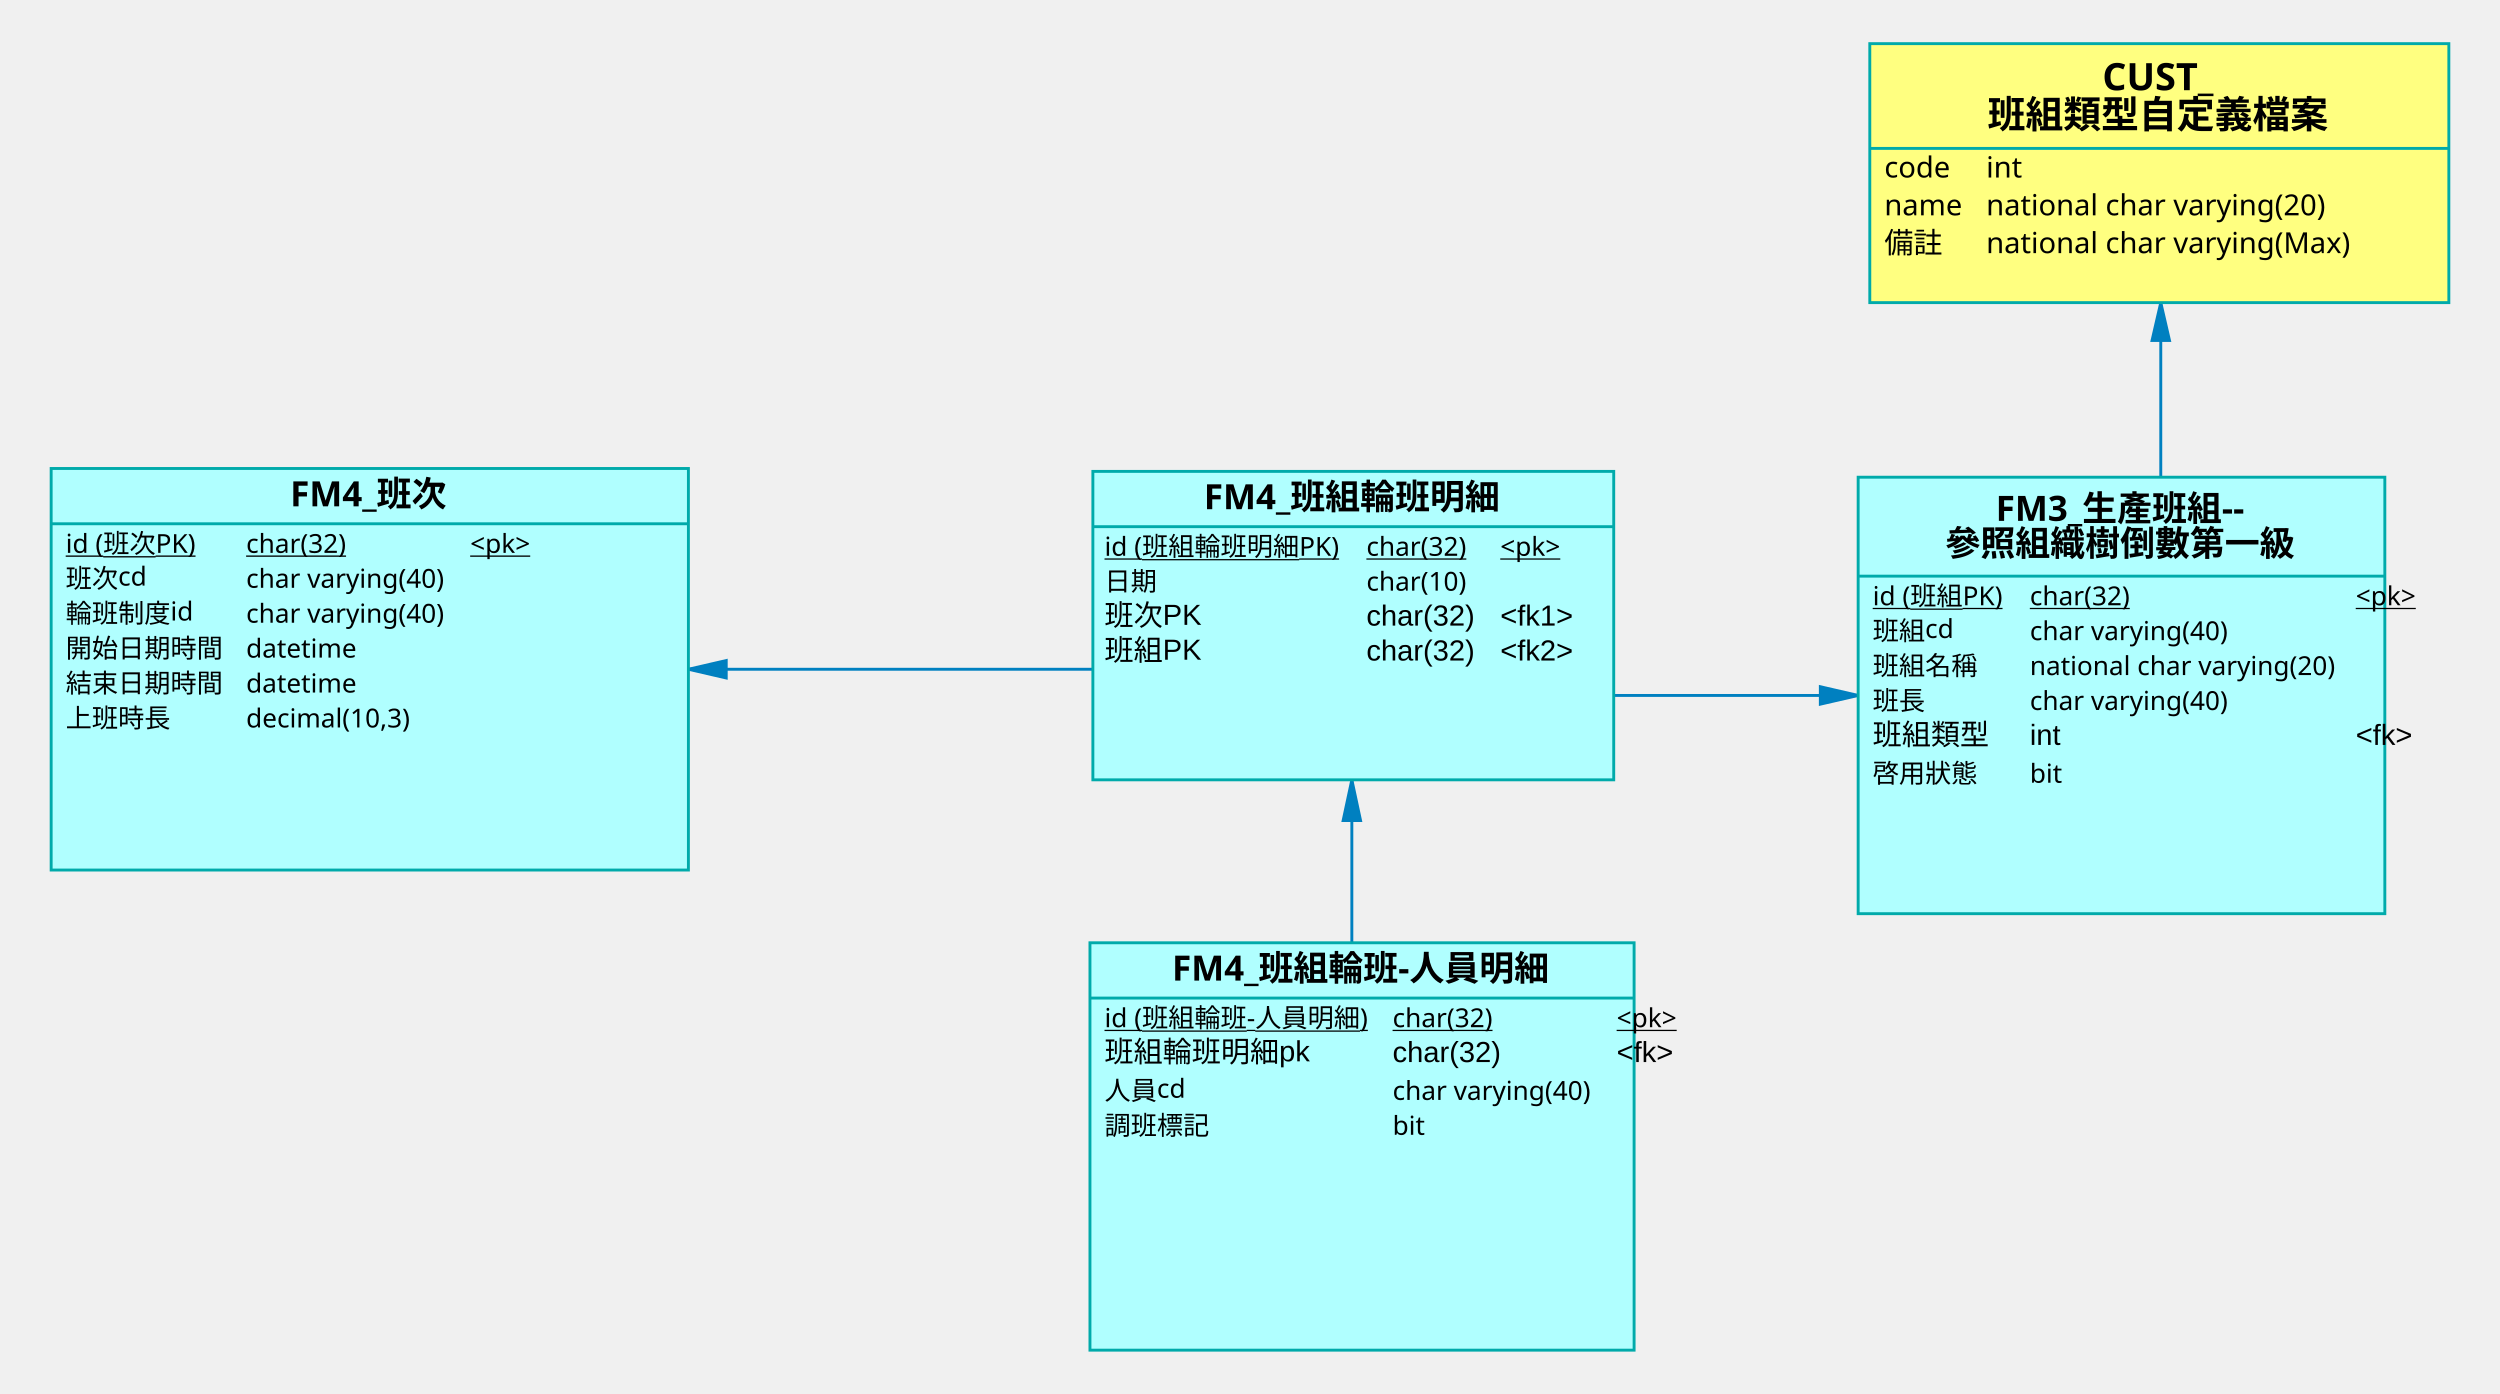
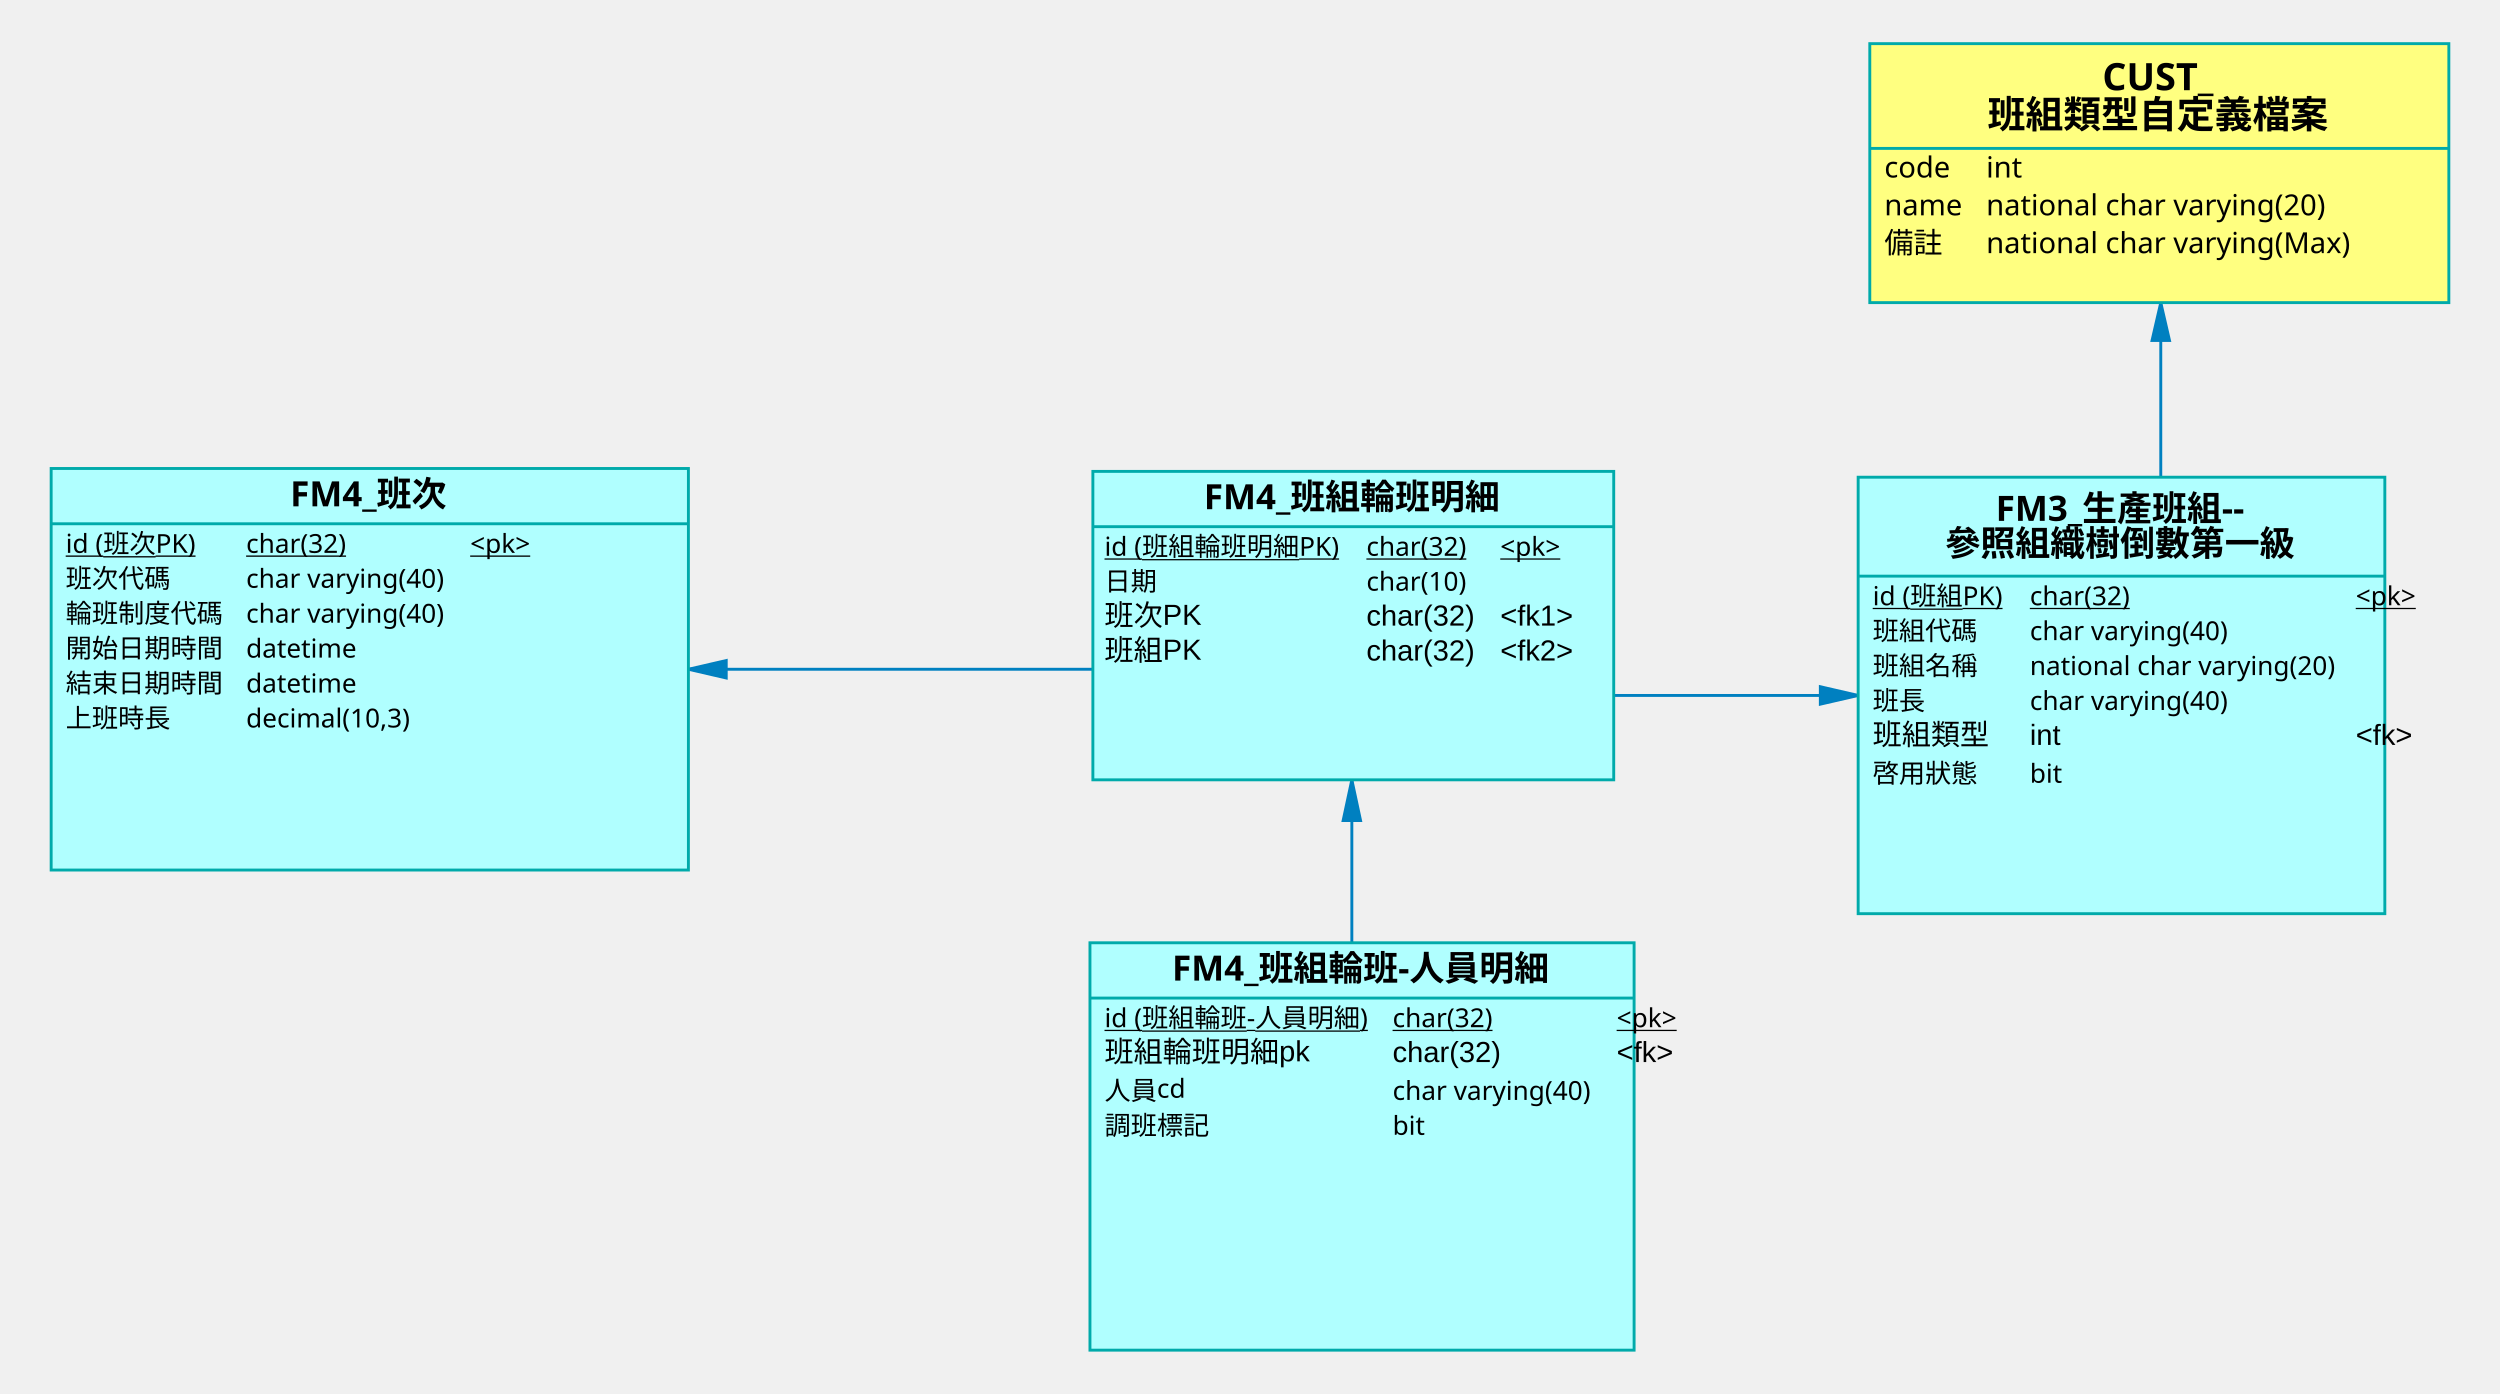
<svg xmlns="http://www.w3.org/2000/svg" xmlns:xlink="http://www.w3.org/1999/xlink" width="226mm" height="126mm" version="1.1" viewBox="0 0 854 479">
  <polyline fill="none" points="373,230 234,230" stroke="#0080c0" stroke-width="1" />
  <polygon fill="#0080c0" points="234,230 247,227 247,233" stroke="#0080c0" stroke-width="1" stroke-linejoin="miter" />
  <polyline fill="none" points="552,239 636,239" stroke="#0080c0" stroke-width="1" />
  <polygon fill="#0080c0" points="636,239 623,242 623,236" stroke="#0080c0" stroke-width="1" stroke-linejoin="miter" />
  <polyline fill="none" points="462,324 462,268" stroke="#0080c0" stroke-width="1" />
  <polygon fill="#0080c0" points="462,268 465,282 459,282" stroke="#0080c0" stroke-width="1" stroke-linejoin="miter" />
  <polyline fill="none" points="740,164 740,104" stroke="#0080c0" stroke-width="1" />
  <polygon fill="#0080c0" points="740,104 743,117 737,117" stroke="#0080c0" stroke-width="1" stroke-linejoin="miter" />
  <a target="_parent" xlink:href="Fact33.htm#718">
    <rect x="15" y="161" fill="#ffffff" width="0" height="0" stroke="none" stroke-width="0" />
    <rect x="15" y="161" fill="#b0ffff" width="219" height="138" stroke="#00aaaa" stroke-width="1" />
    <text x="124" y="174" fill="#000000" font-size="12" font-family="'Arial Unicode MS','微軟雅黑'" font-weight="bold" text-anchor="middle">FM4_班次</text>
    <line x1="15" x2="234" y1="180" y2="180" stroke="#00aaaa" stroke-width="1" />
    <text x="20" y="190" fill="#000000" font-size="9" font-family="'Arial Unicode MS','微軟雅黑'" text-anchor="start" text-decoration="underline">id (班次PK)</text>
-     <text x="20" y="202" fill="#000000" font-size="9" font-family="'Arial Unicode MS','微軟雅黑'" text-anchor="start">班次cd</text>
-     <text x="20" y="214" fill="#000000" font-size="9" font-family="'Arial Unicode MS','微軟雅黑'" text-anchor="start">輪班制度id</text>
+     <text x="20" y="202" fill="#000000" font-size="9" font-family="'Arial Unicode MS','微軟雅黑'" text-anchor="start">班次代碼</text>
+     <text x="20" y="214" fill="#000000" font-size="9" font-family="'Arial Unicode MS','微軟雅黑'" text-anchor="start">輪班制度代碼</text>
    <text x="20" y="226" fill="#000000" font-size="9" font-family="'Arial Unicode MS','微軟雅黑'" text-anchor="start">開始日期時間</text>
    <text x="20" y="238" fill="#000000" font-size="9" font-family="'Arial Unicode MS','微軟雅黑'" text-anchor="start">結束日期時間</text>
    <text x="20" y="250" fill="#000000" font-size="9" font-family="'Arial Unicode MS','微軟雅黑'" text-anchor="start">上班時長</text>
    <text x="82" y="190" fill="#000000" font-size="9" font-family="'Arial Unicode MS','微軟雅黑'" text-anchor="start" text-decoration="underline">char(32)</text>
    <text x="82" y="202" fill="#000000" font-size="9" font-family="'Arial Unicode MS','微軟雅黑'" text-anchor="start">char varying(40)</text>
    <text x="82" y="214" fill="#000000" font-size="9" font-family="'Arial Unicode MS','微軟雅黑'" text-anchor="start">char varying(40)</text>
    <text x="82" y="226" fill="#000000" font-size="9" font-family="'Arial Unicode MS','微軟雅黑'" text-anchor="start">datetime</text>
    <text x="82" y="238" fill="#000000" font-size="9" font-family="'Arial Unicode MS','微軟雅黑'" text-anchor="start">datetime</text>
    <text x="82" y="250" fill="#000000" font-size="9" font-family="'Arial Unicode MS','微軟雅黑'" text-anchor="start">decimal(10,3)</text>
    <text x="159" y="190" fill="#000000" font-size="9" font-family="'Arial Unicode MS','微軟雅黑'" text-anchor="start" text-decoration="underline">&lt;pk&gt;</text>
  </a>
  <a target="_parent" xlink:href="Fact35.htm#814">
    <rect x="373" y="162" fill="#ffffff" width="0" height="0" stroke="none" stroke-width="0" />
    <rect x="373" y="162" fill="#b0ffff" width="179" height="106" stroke="#00aaaa" stroke-width="1" />
    <text x="462" y="175" fill="#000000" font-size="12" font-family="'Arial Unicode MS','微軟雅黑'" font-weight="bold" text-anchor="middle">FM4_班組輪班明細</text>
    <line x1="373" x2="552" y1="181" y2="181" stroke="#00aaaa" stroke-width="1" />
    <text x="377" y="191" fill="#000000" font-size="9" font-family="'Arial Unicode MS','微軟雅黑'" text-anchor="start" text-decoration="underline">id (班組輪班明細PK)</text>
    <text x="377" y="203" fill="#000000" font-size="9" font-family="'Arial Unicode MS','微軟雅黑'" text-anchor="start">日期</text>
    <text x="377" y="215" fill="#000000" font-size="10" font-family="'Arial Unicode MS','Arial'" text-anchor="start">班次PK</text>
    <text x="377" y="227" fill="#000000" font-size="10" font-family="'Arial Unicode MS','Arial'" text-anchor="start">班組PK</text>
    <text x="467" y="191" fill="#000000" font-size="9" font-family="'Arial Unicode MS','微軟雅黑'" text-anchor="start" text-decoration="underline">char(32)</text>
    <text x="467" y="203" fill="#000000" font-size="9" font-family="'Arial Unicode MS','微軟雅黑'" text-anchor="start">char(10)</text>
    <text x="467" y="215" fill="#000000" font-size="10" font-family="'Arial Unicode MS','Arial'" text-anchor="start">char(32)</text>
    <text x="467" y="227" fill="#000000" font-size="10" font-family="'Arial Unicode MS','Arial'" text-anchor="start">char(32)</text>
    <text x="513" y="191" fill="#000000" font-size="9" font-family="'Arial Unicode MS','微軟雅黑'" text-anchor="start" text-decoration="underline">&lt;pk&gt;</text>
    <text x="513" y="215" fill="#000000" font-size="10" font-family="'Arial Unicode MS','Arial'" text-anchor="start">&lt;fk1&gt;</text>
    <text x="513" y="227" fill="#000000" font-size="10" font-family="'Arial Unicode MS','Arial'" text-anchor="start">&lt;fk2&gt;</text>
  </a>
  <a target="_parent" xlink:href="Fact34.htm#772">
    <rect x="372" y="324" fill="#ffffff" width="0" height="0" stroke="none" stroke-width="0" />
    <rect x="372" y="324" fill="#b0ffff" width="187" height="140" stroke="#00aaaa" stroke-width="1" />
    <text x="465" y="337" fill="#000000" font-size="12" font-family="'Arial Unicode MS','微軟雅黑'" font-weight="bold" text-anchor="middle">FM4_班組輪班-人員明細</text>
    <line x1="372" x2="559" y1="343" y2="343" stroke="#00aaaa" stroke-width="1" />
    <text x="377" y="353" fill="#000000" font-size="9" font-family="'Arial Unicode MS','微軟雅黑'" text-anchor="start" text-decoration="underline">id (班組輪班-人員明細)</text>
    <text x="377" y="365" fill="#000000" font-size="10" font-family="'Arial Unicode MS','Arial'" text-anchor="start">班組輪班明細pk</text>
    <text x="377" y="378" fill="#000000" font-size="9" font-family="'Arial Unicode MS','微軟雅黑'" text-anchor="start">人員cd</text>
    <text x="377" y="390" fill="#000000" font-size="9" font-family="'Arial Unicode MS','微軟雅黑'" text-anchor="start">調班標記</text>
    <text x="476" y="353" fill="#000000" font-size="9" font-family="'Arial Unicode MS','微軟雅黑'" text-anchor="start" text-decoration="underline">char(32)</text>
    <text x="476" y="365" fill="#000000" font-size="10" font-family="'Arial Unicode MS','Arial'" text-anchor="start">char(32)</text>
    <text x="476" y="378" fill="#000000" font-size="9" font-family="'Arial Unicode MS','微軟雅黑'" text-anchor="start">char varying(40)</text>
    <text x="476" y="390" fill="#000000" font-size="9" font-family="'Arial Unicode MS','微軟雅黑'" text-anchor="start">bit</text>
    <text x="553" y="353" fill="#000000" font-size="9" font-family="'Arial Unicode MS','微軟雅黑'" text-anchor="start" text-decoration="underline">&lt;pk&gt;</text>
    <text x="553" y="365" fill="#000000" font-size="10" font-family="'Arial Unicode MS','Arial'" text-anchor="start">&lt;fk&gt;</text>
  </a>
  <a target="_parent" xlink:href="Fact32.htm#662">
    <rect x="636" y="164" fill="#ffffff" width="0" height="0" stroke="none" stroke-width="0" />
    <rect x="636" y="164" fill="#b0ffff" width="181" height="150" stroke="#00aaaa" stroke-width="1" />
    <text x="726" y="179" fill="#000000" font-size="12" font-family="'Arial Unicode MS','微軟雅黑'" font-weight="bold" text-anchor="middle">FM3_生產班組--</text>
    <text x="726" y="191" fill="#000000" font-size="12" font-family="'Arial Unicode MS','微軟雅黑'" font-weight="bold" text-anchor="middle">參照組織樹倒數第一級</text>
    <line x1="636" x2="817" y1="198" y2="198" stroke="#00aaaa" stroke-width="1" />
    <text x="641" y="208" fill="#000000" font-size="9" font-family="'Arial Unicode MS','微軟雅黑'" text-anchor="start" text-decoration="underline">id (班組PK)</text>
-     <text x="641" y="220" fill="#000000" font-size="9" font-family="'Arial Unicode MS','微軟雅黑'" text-anchor="start">班組cd</text>
+     <text x="641" y="220" fill="#000000" font-size="9" font-family="'Arial Unicode MS','微軟雅黑'" text-anchor="start">班組代碼</text>
    <text x="641" y="232" fill="#000000" font-size="9" font-family="'Arial Unicode MS','微軟雅黑'" text-anchor="start">班組名稱</text>
    <text x="641" y="244" fill="#000000" font-size="9" font-family="'Arial Unicode MS','微軟雅黑'" text-anchor="start">班長</text>
    <text x="641" y="256" fill="#000000" font-size="10" font-family="'Arial Unicode MS','Arial'" text-anchor="start">班組類型</text>
    <text x="641" y="269" fill="#000000" font-size="9" font-family="'Arial Unicode MS','微軟雅黑'" text-anchor="start">啓用狀態</text>
    <text x="695" y="208" fill="#000000" font-size="9" font-family="'Arial Unicode MS','微軟雅黑'" text-anchor="start" text-decoration="underline">char(32)</text>
    <text x="695" y="220" fill="#000000" font-size="9" font-family="'Arial Unicode MS','微軟雅黑'" text-anchor="start">char varying(40)</text>
    <text x="695" y="232" fill="#000000" font-size="9" font-family="'Arial Unicode MS','微軟雅黑'" text-anchor="start">national char varying(20)</text>
    <text x="695" y="244" fill="#000000" font-size="9" font-family="'Arial Unicode MS','微軟雅黑'" text-anchor="start">char varying(40)</text>
    <text x="695" y="256" fill="#000000" font-size="10" font-family="'Arial Unicode MS','Arial'" text-anchor="start">int</text>
    <text x="695" y="269" fill="#000000" font-size="9" font-family="'Arial Unicode MS','微軟雅黑'" text-anchor="start">bit</text>
    <text x="807" y="208" fill="#000000" font-size="9" font-family="'Arial Unicode MS','微軟雅黑'" text-anchor="start" text-decoration="underline">&lt;pk&gt;</text>
    <text x="807" y="256" fill="#000000" font-size="10" font-family="'Arial Unicode MS','Arial'" text-anchor="start">&lt;fk&gt;</text>
  </a>
  <a target="_parent" xlink:href="Fact18.htm#102">
    <rect x="640" y="15" fill="#ffffff" width="0" height="0" stroke="none" stroke-width="0" />
    <rect x="640" y="15" fill="#ffff80" width="199" height="89" stroke="#00aaaa" stroke-width="1" />
    <text x="739" y="31" fill="#000000" font-size="13" font-family="'Arial Unicode MS','微軟雅黑'" font-weight="bold" text-anchor="middle">CUST_</text>
    <text x="739" y="44" fill="#000000" font-size="13" font-family="'Arial Unicode MS','微軟雅黑'" font-weight="bold" text-anchor="middle">班組類型自定義檔案</text>
    <line x1="640" x2="839" y1="51" y2="51" stroke="#00aaaa" stroke-width="1" />
    <text x="645" y="61" fill="#000000" font-size="10" font-family="'Arial Unicode MS','微軟雅黑'" text-anchor="start">code</text>
    <text x="645" y="74" fill="#000000" font-size="10" font-family="'Arial Unicode MS','微軟雅黑'" text-anchor="start">name</text>
    <text x="645" y="87" fill="#000000" font-size="10" font-family="'Arial Unicode MS','微軟雅黑'" text-anchor="start">備註</text>
    <text x="680" y="61" fill="#000000" font-size="10" font-family="'Arial Unicode MS','微軟雅黑'" text-anchor="start">int</text>
    <text x="680" y="74" fill="#000000" font-size="10" font-family="'Arial Unicode MS','微軟雅黑'" text-anchor="start">national char varying(20)</text>
    <text x="680" y="87" fill="#000000" font-size="10" font-family="'Arial Unicode MS','微軟雅黑'" text-anchor="start">national char varying(Max)</text>
  </a>
</svg>
